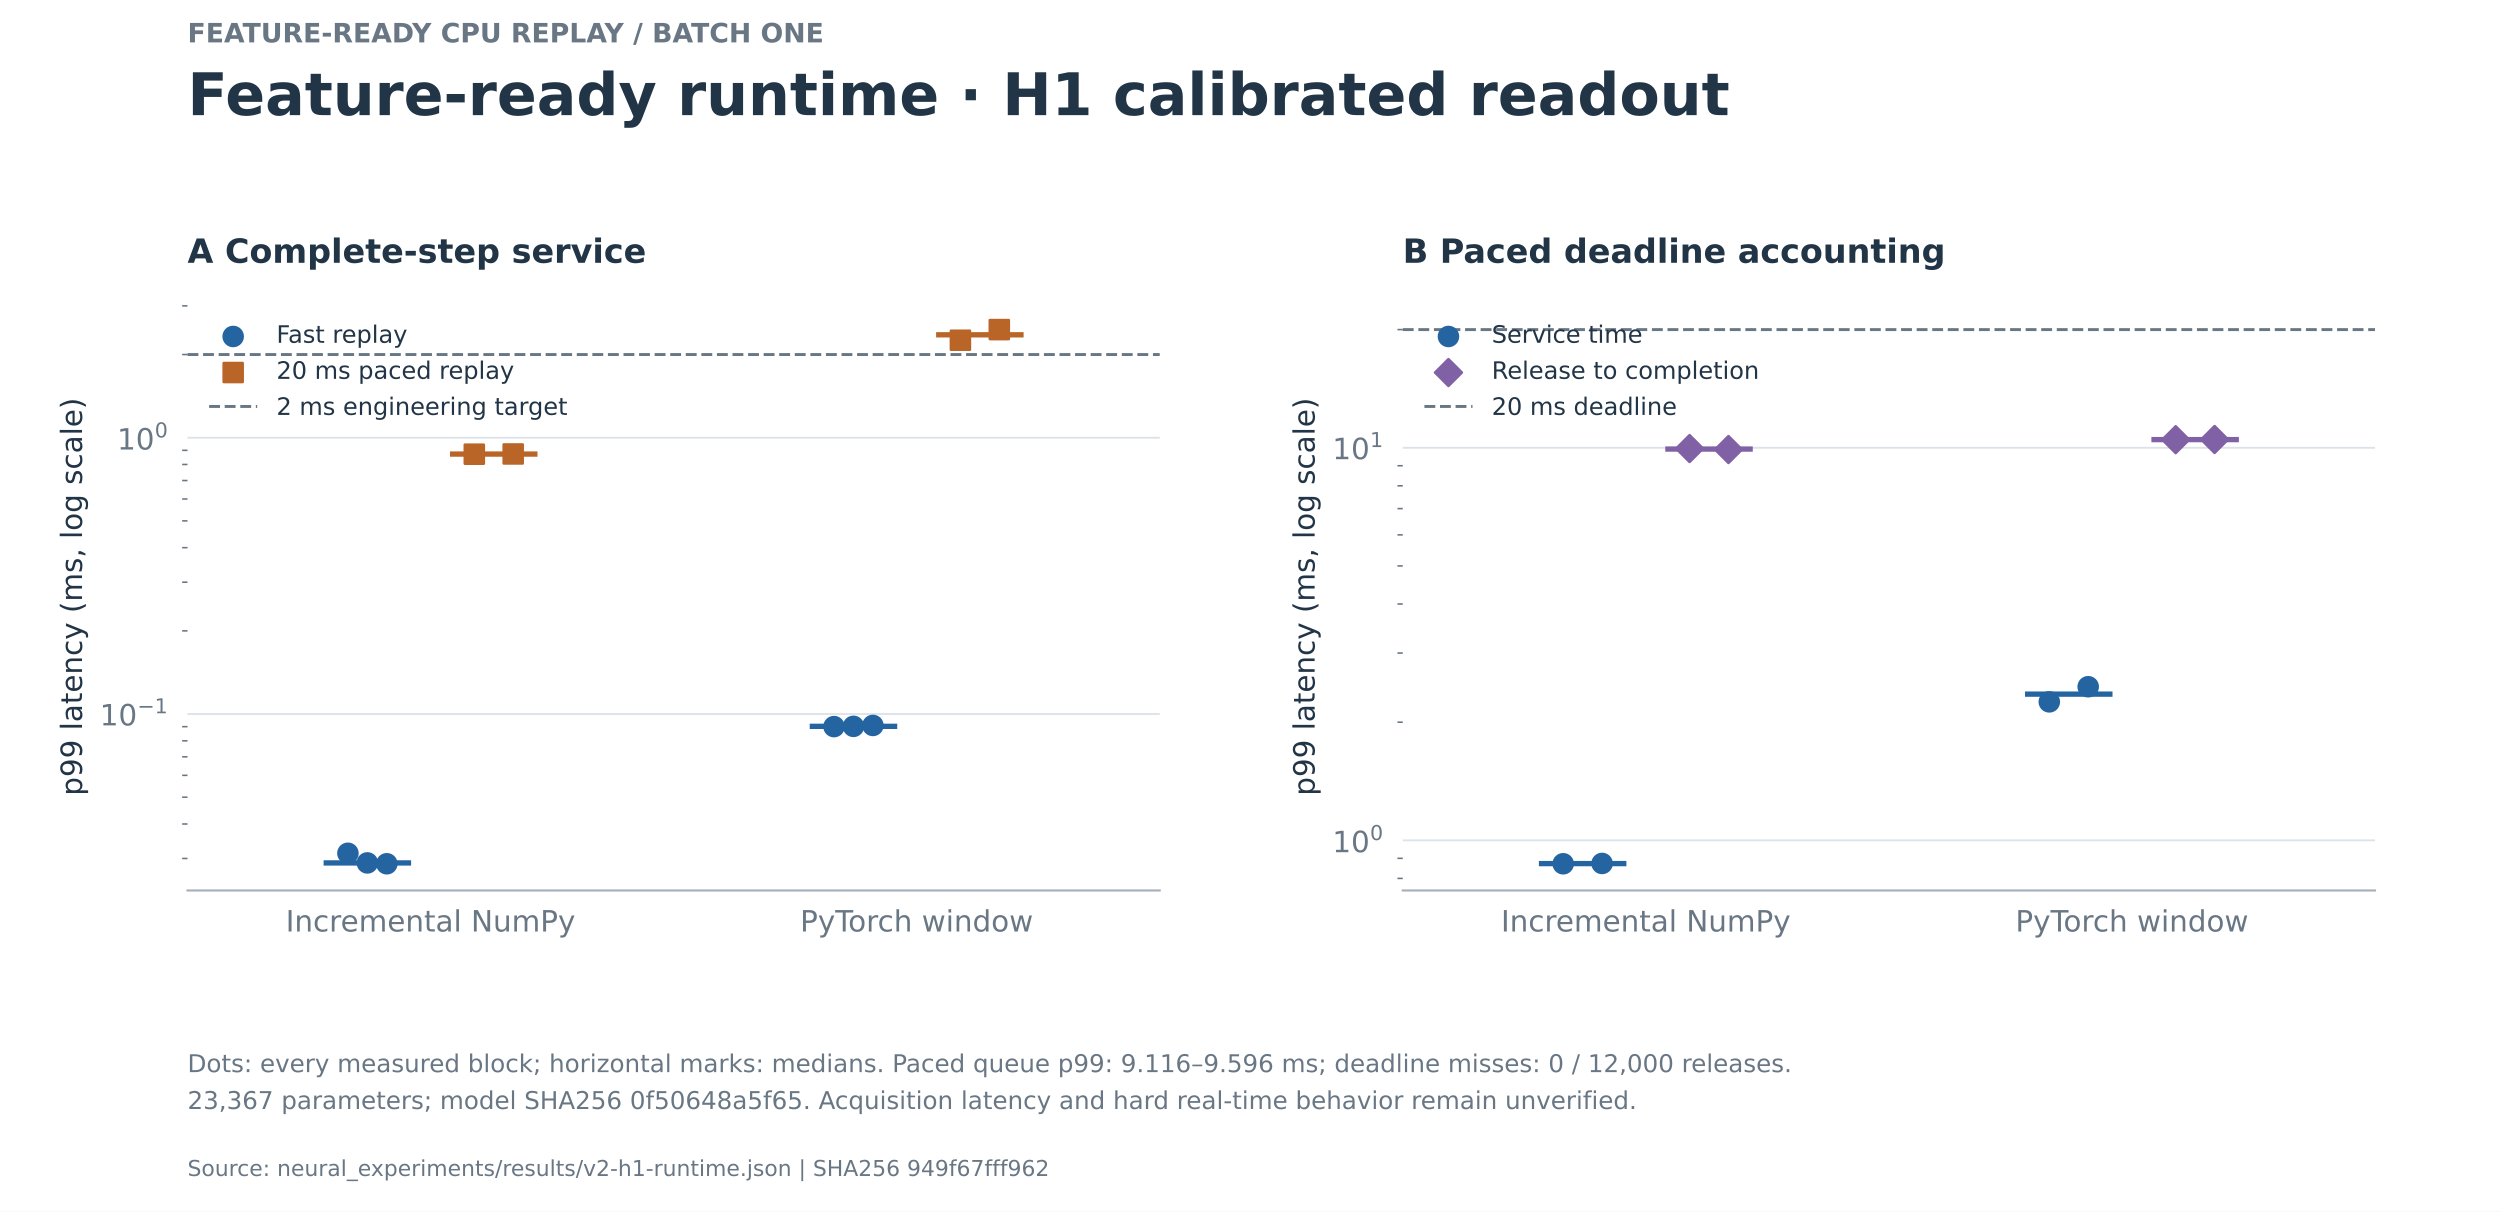
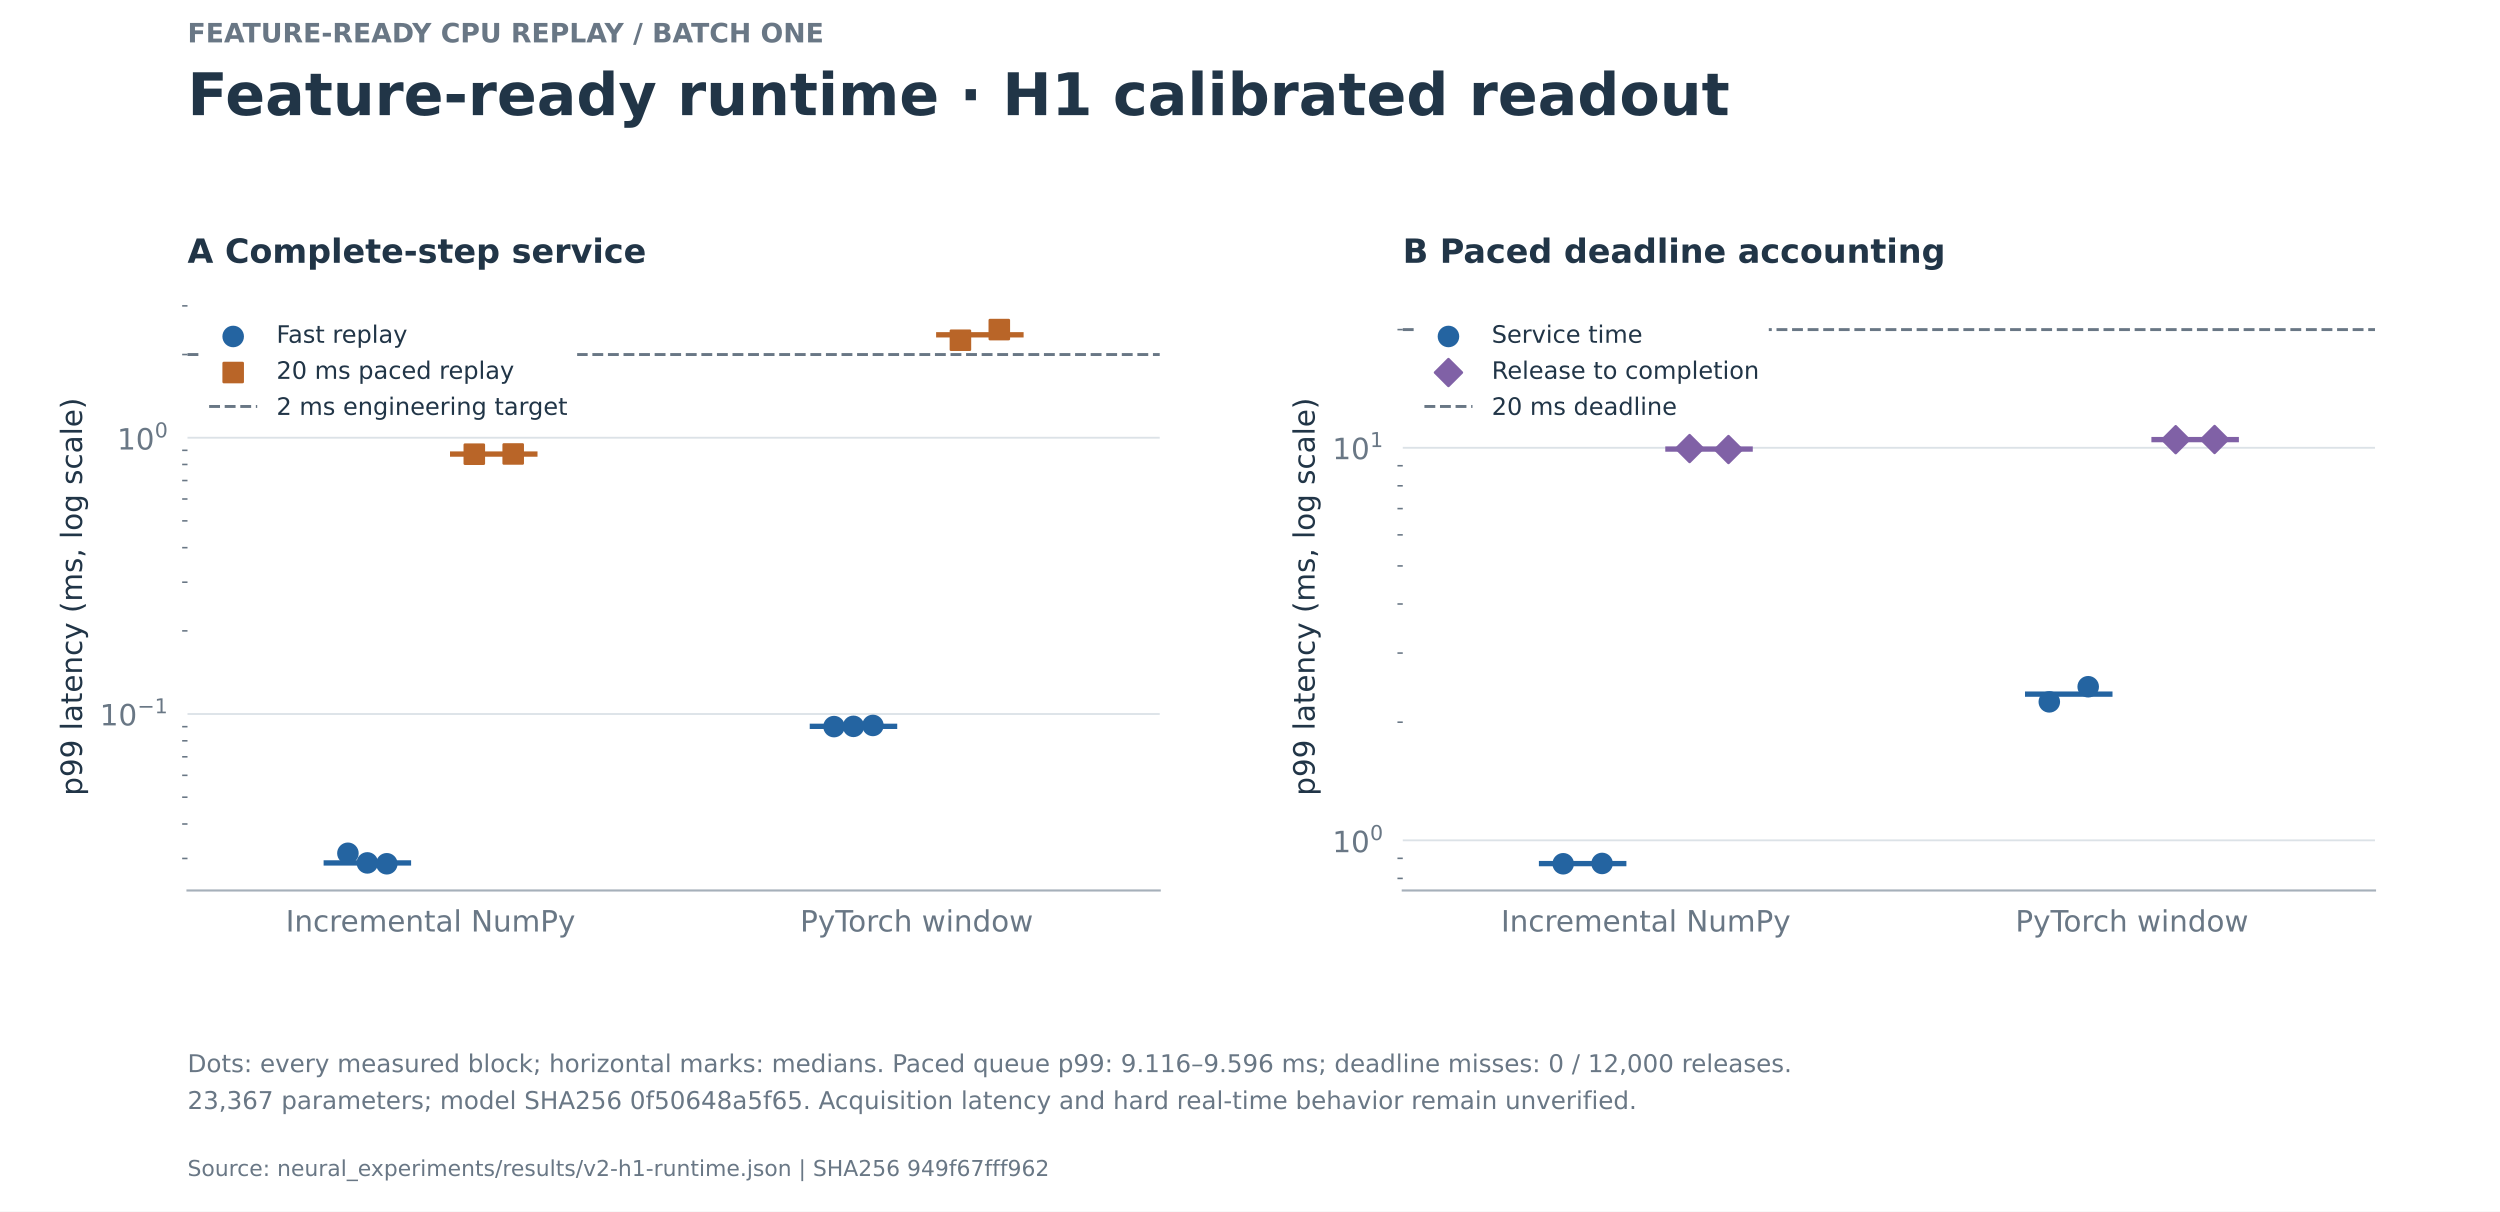
<svg xmlns="http://www.w3.org/2000/svg" xmlns:xlink="http://www.w3.org/1999/xlink" width="936pt" height="453.6pt" viewBox="0 0 936 453.6" version="1.1">
  <defs>
    <style type="text/css">*{stroke-linejoin: round; stroke-linecap: butt}</style>
  </defs>
  <g id="figure_1">
    <g id="patch_1">
-       <path d="M 0 453.6  L 936 453.6  L 936 0  L 0 0  z " style="fill: #ffffff" />
+       <path d="M 0 453.6 L 936 453.6 L 936 0 L 0 0 z " style="fill: #ffffff" />
    </g>
    <g id="axes_1">
      <g id="patch_2">
-         <path d="M 70.2 333.396  L 434.2 333.396  L 434.2 113.4  L 70.2 113.4  z " style="fill: #ffffff" />
+         <path d="M 70.2 333.396 L 434.2 333.396 L 434.2 113.4 L 70.2 113.4 z " style="fill: #ffffff" />
      </g>
      <g id="matplotlib.axis_1">
        <g id="xtick_1">
          <g id="line2d_1" />
          <g id="text_1">
            <text style="font-size: 11px; font-family: 'DejaVu Sans'; text-anchor: middle; fill: #697785" x="161.2" y="348.754" transform="rotate(-0 161.2 348.7543)">Incremental NumPy</text>
          </g>
        </g>
        <g id="xtick_2">
          <g id="line2d_2" />
          <g id="text_2">
            <text style="font-size: 11px; font-family: 'DejaVu Sans'; text-anchor: middle; fill: #697785" x="343.2" y="348.754" transform="rotate(-0 343.2 348.7543)">PyTorch window</text>
          </g>
        </g>
      </g>
      <g id="matplotlib.axis_2">
        <g id="ytick_1">
          <g id="line2d_3">
-             <path d="M 70.2 267.329  L 434.2 267.329  " clip-path="url(#p16aa7d248d)" style="fill: none; stroke: #dce2e7; stroke-width: 0.7; stroke-linecap: square" />
+             <path d="M 70.2 267.329 L 434.2 267.329 " clip-path="url(#p16aa7d248d)" style="fill: none; stroke: #dce2e7; stroke-width: 0.7; stroke-linecap: square" />
          </g>
          <g id="line2d_4" />
          <g id="text_3">
            <g style="fill: #697785" transform="translate(37.35 272.4435)">
              <text>
                <tspan x="0" y="-0.846" style="font-size: 11px; font-family: 'DejaVu Sans'; fill: #697785">1</tspan>
                <tspan x="6.999" y="-0.846" style="font-size: 11px; font-family: 'DejaVu Sans'; fill: #697785">0</tspan>
                <tspan x="14.102" y="-5.389" style="font-size: 7.7px; font-family: 'DejaVu Sans'; fill: #697785">−</tspan>
                <tspan x="20.554" y="-5.389" style="font-size: 7.7px; font-family: 'DejaVu Sans'; fill: #697785">1</tspan>
              </text>
            </g>
          </g>
        </g>
        <g id="ytick_2">
          <g id="line2d_5">
-             <path d="M 70.2 163.879  L 434.2 163.879  " clip-path="url(#p16aa7d248d)" style="fill: none; stroke: #dce2e7; stroke-width: 0.7; stroke-linecap: square" />
+             <path d="M 70.2 163.879 L 434.2 163.879 " clip-path="url(#p16aa7d248d)" style="fill: none; stroke: #dce2e7; stroke-width: 0.7; stroke-linecap: square" />
          </g>
          <g id="line2d_6" />
          <g id="text_4">
            <g style="fill: #697785" transform="translate(43.84 169.0493)">
              <text>
                <tspan x="0" y="-0.737" style="font-size: 11px; font-family: 'DejaVu Sans'; fill: #697785">1</tspan>
                <tspan x="6.999" y="-0.737" style="font-size: 11px; font-family: 'DejaVu Sans'; fill: #697785">0</tspan>
                <tspan x="14.102" y="-5.28" style="font-size: 7.7px; font-family: 'DejaVu Sans'; fill: #697785">0</tspan>
              </text>
            </g>
          </g>
        </g>
        <g id="ytick_3">
          <g id="line2d_7">
            <defs>
-               <path id="m4f21f984ec" d="M 0 0  L -2 0  " style="stroke: #697785; stroke-width: 0.6" />
+               <path id="m4f21f984ec" d="M 0 0 L -2 0 " style="stroke: #697785; stroke-width: 0.6" />
            </defs>
            <g>
              <use xlink:href="#m4f21f984ec" x="70.2" y="321.42" style="fill: #697785; stroke: #697785; stroke-width: 0.6" />
            </g>
          </g>
        </g>
        <g id="ytick_4">
          <g id="line2d_8">
            <g>
              <use xlink:href="#m4f21f984ec" x="70.2" y="308.495" style="fill: #697785; stroke: #697785; stroke-width: 0.6" />
            </g>
          </g>
        </g>
        <g id="ytick_5">
          <g id="line2d_9">
            <g>
              <use xlink:href="#m4f21f984ec" x="70.2" y="298.47" style="fill: #697785; stroke: #697785; stroke-width: 0.6" />
            </g>
          </g>
        </g>
        <g id="ytick_6">
          <g id="line2d_10">
            <g>
              <use xlink:href="#m4f21f984ec" x="70.2" y="290.279" style="fill: #697785; stroke: #697785; stroke-width: 0.6" />
            </g>
          </g>
        </g>
        <g id="ytick_7">
          <g id="line2d_11">
            <g>
              <use xlink:href="#m4f21f984ec" x="70.2" y="283.353" style="fill: #697785; stroke: #697785; stroke-width: 0.6" />
            </g>
          </g>
        </g>
        <g id="ytick_8">
          <g id="line2d_12">
            <g>
              <use xlink:href="#m4f21f984ec" x="70.2" y="277.354" style="fill: #697785; stroke: #697785; stroke-width: 0.6" />
            </g>
          </g>
        </g>
        <g id="ytick_9">
          <g id="line2d_13">
            <g>
              <use xlink:href="#m4f21f984ec" x="70.2" y="272.062" style="fill: #697785; stroke: #697785; stroke-width: 0.6" />
            </g>
          </g>
        </g>
        <g id="ytick_10">
          <g id="line2d_14">
            <g>
              <use xlink:href="#m4f21f984ec" x="70.2" y="236.187" style="fill: #697785; stroke: #697785; stroke-width: 0.6" />
            </g>
          </g>
        </g>
        <g id="ytick_11">
          <g id="line2d_15">
            <g>
              <use xlink:href="#m4f21f984ec" x="70.2" y="217.971" style="fill: #697785; stroke: #697785; stroke-width: 0.6" />
            </g>
          </g>
        </g>
        <g id="ytick_12">
          <g id="line2d_16">
            <g>
              <use xlink:href="#m4f21f984ec" x="70.2" y="205.046" style="fill: #697785; stroke: #697785; stroke-width: 0.6" />
            </g>
          </g>
        </g>
        <g id="ytick_13">
          <g id="line2d_17">
            <g>
              <use xlink:href="#m4f21f984ec" x="70.2" y="195.021" style="fill: #697785; stroke: #697785; stroke-width: 0.6" />
            </g>
          </g>
        </g>
        <g id="ytick_14">
          <g id="line2d_18">
            <g>
              <use xlink:href="#m4f21f984ec" x="70.2" y="186.829" style="fill: #697785; stroke: #697785; stroke-width: 0.6" />
            </g>
          </g>
        </g>
        <g id="ytick_15">
          <g id="line2d_19">
            <g>
              <use xlink:href="#m4f21f984ec" x="70.2" y="179.904" style="fill: #697785; stroke: #697785; stroke-width: 0.6" />
            </g>
          </g>
        </g>
        <g id="ytick_16">
          <g id="line2d_20">
            <g>
              <use xlink:href="#m4f21f984ec" x="70.2" y="173.905" style="fill: #697785; stroke: #697785; stroke-width: 0.6" />
            </g>
          </g>
        </g>
        <g id="ytick_17">
          <g id="line2d_21">
            <g>
              <use xlink:href="#m4f21f984ec" x="70.2" y="168.613" style="fill: #697785; stroke: #697785; stroke-width: 0.6" />
            </g>
          </g>
        </g>
        <g id="ytick_18">
          <g id="line2d_22">
            <g>
              <use xlink:href="#m4f21f984ec" x="70.2" y="132.738" style="fill: #697785; stroke: #697785; stroke-width: 0.6" />
            </g>
          </g>
        </g>
        <g id="ytick_19">
          <g id="line2d_23">
            <g>
              <use xlink:href="#m4f21f984ec" x="70.2" y="114.521" style="fill: #697785; stroke: #697785; stroke-width: 0.6" />
            </g>
          </g>
        </g>
        <g id="text_5">
          <text style="font-size: 11px; font-family: 'DejaVu Sans'; text-anchor: middle; fill: #213547" x="30.707" y="223.398" transform="rotate(-90 30.70742 223.398)">p99 latency (ms, log scale)</text>
        </g>
      </g>
      <g id="LineCollection_1">
-         <path d="M 121.16 323.072  L 153.92 323.072  " clip-path="url(#p16aa7d248d)" style="fill: none; stroke: #2464a1; stroke-width: 2" />
+         <path d="M 121.16 323.072 L 153.92 323.072 " clip-path="url(#p16aa7d248d)" style="fill: none; stroke: #2464a1; stroke-width: 2" />
      </g>
      <g id="LineCollection_2">
-         <path d="M 168.48 170.008  L 201.24 170.008  " clip-path="url(#p16aa7d248d)" style="fill: none; stroke: #b96528; stroke-width: 2" />
+         <path d="M 168.48 170.008 L 201.24 170.008 " clip-path="url(#p16aa7d248d)" style="fill: none; stroke: #b96528; stroke-width: 2" />
      </g>
      <g id="LineCollection_3">
-         <path d="M 303.16 271.948  L 335.92 271.948  " clip-path="url(#p16aa7d248d)" style="fill: none; stroke: #2464a1; stroke-width: 2" />
+         <path d="M 303.16 271.948 L 335.92 271.948 " clip-path="url(#p16aa7d248d)" style="fill: none; stroke: #2464a1; stroke-width: 2" />
      </g>
      <g id="LineCollection_4">
-         <path d="M 350.48 125.348  L 383.24 125.348  " clip-path="url(#p16aa7d248d)" style="fill: none; stroke: #b96528; stroke-width: 2" />
+         <path d="M 350.48 125.348 L 383.24 125.348 " clip-path="url(#p16aa7d248d)" style="fill: none; stroke: #b96528; stroke-width: 2" />
      </g>
      <g id="line2d_24">
-         <path d="M 70.2 132.738  L 434.2 132.738  " clip-path="url(#p16aa7d248d)" style="fill: none; stroke-dasharray: 4.07,1.76; stroke-dashoffset: 0; stroke: #697785; stroke-width: 1.1" />
+         <path d="M 70.2 132.738 L 434.2 132.738 " clip-path="url(#p16aa7d248d)" style="fill: none; stroke-dasharray: 4.07,1.76; stroke-dashoffset: 0; stroke: #697785; stroke-width: 1.1" />
      </g>
      <g id="patch_3">
-         <path d="M 70.2 333.396  L 434.2 333.396  " style="fill: none; stroke: #a6b0ba; stroke-width: 0.8; stroke-linejoin: miter; stroke-linecap: square" />
+         <path d="M 70.2 333.396 L 434.2 333.396 " style="fill: none; stroke: #a6b0ba; stroke-width: 0.8; stroke-linejoin: miter; stroke-linecap: square" />
      </g>
      <g id="PathCollection_1">
        <defs>
-           <path id="m005d44b98d" d="M 0 3.536  C 0.938 3.536 1.837 3.163 2.5 2.5  C 3.163 1.837 3.536 0.938 3.536 0  C 3.536 -0.938 3.163 -1.837 2.5 -2.5  C 1.837 -3.163 0.938 -3.536 0 -3.536  C -0.938 -3.536 -1.837 -3.163 -2.5 -2.5  C -3.163 -1.837 -3.536 -0.938 -3.536 0  C -3.536 0.938 -3.163 1.837 -2.5 2.5  C -1.837 3.163 -0.938 3.536 0 3.536  z " style="stroke: #2464a1" />
+           <path id="m005d44b98d" d="M 0 3.536 C 0.938 3.536 1.837 3.163 2.5 2.5 C 3.163 1.837 3.536 0.938 3.536 0 C 3.536 -0.938 3.163 -1.837 2.5 -2.5 C 1.837 -3.163 0.938 -3.536 0 -3.536 C -0.938 -3.536 -1.837 -3.163 -2.5 -2.5 C -3.163 -1.837 -3.536 -0.938 -3.536 0 C -3.536 0.938 -3.163 1.837 -2.5 2.5 C -1.837 3.163 -0.938 3.536 0 3.536 z " style="stroke: #2464a1" />
        </defs>
        <g clip-path="url(#p16aa7d248d)">
          <use xlink:href="#m005d44b98d" x="130.26" y="319.467" style="fill: #2464a1; stroke: #2464a1" />
          <use xlink:href="#m005d44b98d" x="137.54" y="323.072" style="fill: #2464a1; stroke: #2464a1" />
          <use xlink:href="#m005d44b98d" x="144.82" y="323.396" style="fill: #2464a1; stroke: #2464a1" />
        </g>
      </g>
      <g id="PathCollection_2">
        <defs>
-           <path id="m5ed266e59e" d="M -3.536 3.536  L 3.536 3.536  L 3.536 -3.536  L -3.536 -3.536  z " style="stroke: #b96528" />
+           <path id="m5ed266e59e" d="M -3.536 3.536 L 3.536 3.536 L 3.536 -3.536 L -3.536 -3.536 z " style="stroke: #b96528" />
        </defs>
        <g clip-path="url(#p16aa7d248d)">
          <use xlink:href="#m5ed266e59e" x="177.58" y="170.05" style="fill: #b96528; stroke: #b96528" />
          <use xlink:href="#m5ed266e59e" x="192.14" y="169.966" style="fill: #b96528; stroke: #b96528" />
        </g>
      </g>
      <g id="PathCollection_3">
        <g clip-path="url(#p16aa7d248d)">
          <use xlink:href="#m005d44b98d" x="312.26" y="272.041" style="fill: #2464a1; stroke: #2464a1" />
          <use xlink:href="#m005d44b98d" x="319.54" y="271.948" style="fill: #2464a1; stroke: #2464a1" />
          <use xlink:href="#m005d44b98d" x="326.82" y="271.607" style="fill: #2464a1; stroke: #2464a1" />
        </g>
      </g>
      <g id="PathCollection_4">
        <g clip-path="url(#p16aa7d248d)">
          <use xlink:href="#m5ed266e59e" x="359.58" y="127.384" style="fill: #b96528; stroke: #b96528" />
          <use xlink:href="#m5ed266e59e" x="374.14" y="123.4" style="fill: #b96528; stroke: #b96528" />
        </g>
      </g>
      <g id="text_6">
        <text style="font-weight: 700; font-size: 12.5px; font-family: 'DejaVu Sans'; text-anchor: start; fill: #213547" x="70.2" y="98.4" transform="rotate(-0 70.2 98.4)">A   Complete-step service</text>
      </g>
      <g id="legend_1">
+         <g id="patch_4">
+           <path d="M 76.5 161.102 L 214.28 161.102 Q 216.08 161.102 216.08 159.302 L 216.08 119.7 Q 216.08 117.9 214.28 117.9 L 76.5 117.9 Q 74.7 117.9 74.7 119.7 L 74.7 159.302 Q 74.7 161.102 76.5 161.102 z " style="fill: #ffffff" />
+         </g>
        <g id="PathCollection_5">
          <g>
            <use xlink:href="#m005d44b98d" x="87.3" y="125.976" style="fill: #2464a1; stroke: #2464a1" />
          </g>
        </g>
        <g id="text_7">
          <text style="font-size: 9px; font-family: 'DejaVu Sans'; text-anchor: start; fill: #213547" x="103.5" y="128.339" transform="rotate(-0 103.5 128.3386)">Fast replay</text>
        </g>
        <g id="PathCollection_6">
          <g>
            <use xlink:href="#m5ed266e59e" x="87.3" y="139.477" style="fill: #b96528; stroke: #b96528" />
          </g>
        </g>
        <g id="text_8">
          <text style="font-size: 9px; font-family: 'DejaVu Sans'; text-anchor: start; fill: #213547" x="103.5" y="141.839" transform="rotate(-0 103.5 141.8393)">20 ms paced replay</text>
        </g>
        <g id="line2d_25">
-           <path d="M 78.3 152.19  L 87.3 152.19  L 96.3 152.19  " style="fill: none; stroke-dasharray: 4.07,1.76; stroke-dashoffset: 0; stroke: #697785; stroke-width: 1.1" />
+           <path d="M 78.3 152.19 L 87.3 152.19 L 96.3 152.19 " style="fill: none; stroke-dasharray: 4.07,1.76; stroke-dashoffset: 0; stroke: #697785; stroke-width: 1.1" />
        </g>
        <g id="text_9">
          <text style="font-size: 9px; font-family: 'DejaVu Sans'; text-anchor: start; fill: #213547" x="103.5" y="155.34" transform="rotate(-0 103.5 155.34)">2 ms engineering target</text>
        </g>
      </g>
    </g>
    <g id="axes_2">
-       <g id="patch_4">
-         <path d="M 525.2 333.396  L 889.2 333.396  L 889.2 113.4  L 525.2 113.4  z " style="fill: #ffffff" />
+       <g id="patch_5">
+         <path d="M 525.2 333.396 L 889.2 333.396 L 889.2 113.4 L 525.2 113.4 z " style="fill: #ffffff" />
      </g>
      <g id="matplotlib.axis_3">
        <g id="xtick_3">
          <g id="line2d_26" />
          <g id="text_10">
            <text style="font-size: 11px; font-family: 'DejaVu Sans'; text-anchor: middle; fill: #697785" x="616.2" y="348.754" transform="rotate(-0 616.2 348.7543)">Incremental NumPy</text>
          </g>
        </g>
        <g id="xtick_4">
          <g id="line2d_27" />
          <g id="text_11">
            <text style="font-size: 11px; font-family: 'DejaVu Sans'; text-anchor: middle; fill: #697785" x="798.2" y="348.754" transform="rotate(-0 798.2 348.7543)">PyTorch window</text>
          </g>
        </g>
      </g>
      <g id="matplotlib.axis_4">
        <g id="ytick_20">
          <g id="line2d_28">
-             <path d="M 525.2 314.628  L 889.2 314.628  " clip-path="url(#p37ea424609)" style="fill: none; stroke: #dce2e7; stroke-width: 0.7; stroke-linecap: square" />
+             <path d="M 525.2 314.628 L 889.2 314.628 " clip-path="url(#p37ea424609)" style="fill: none; stroke: #dce2e7; stroke-width: 0.7; stroke-linecap: square" />
          </g>
          <g id="line2d_29" />
          <g id="text_12">
            <g style="fill: #697785" transform="translate(498.84 319.7981)">
              <text>
                <tspan x="0" y="-0.737" style="font-size: 11px; font-family: 'DejaVu Sans'; fill: #697785">1</tspan>
                <tspan x="6.999" y="-0.737" style="font-size: 11px; font-family: 'DejaVu Sans'; fill: #697785">0</tspan>
                <tspan x="14.102" y="-5.28" style="font-size: 7.7px; font-family: 'DejaVu Sans'; fill: #697785">0</tspan>
              </text>
            </g>
          </g>
        </g>
        <g id="ytick_21">
          <g id="line2d_30">
-             <path d="M 525.2 167.646  L 889.2 167.646  " clip-path="url(#p37ea424609)" style="fill: none; stroke: #dce2e7; stroke-width: 0.7; stroke-linecap: square" />
+             <path d="M 525.2 167.646 L 889.2 167.646 " clip-path="url(#p37ea424609)" style="fill: none; stroke: #dce2e7; stroke-width: 0.7; stroke-linecap: square" />
          </g>
          <g id="line2d_31" />
          <g id="text_13">
            <g style="fill: #697785" transform="translate(498.84 172.7609)">
              <text>
                <tspan x="0" y="-0.846" style="font-size: 11px; font-family: 'DejaVu Sans'; fill: #697785">1</tspan>
                <tspan x="6.999" y="-0.846" style="font-size: 11px; font-family: 'DejaVu Sans'; fill: #697785">0</tspan>
                <tspan x="14.102" y="-5.389" style="font-size: 7.7px; font-family: 'DejaVu Sans'; fill: #697785">1</tspan>
              </text>
            </g>
          </g>
        </g>
        <g id="ytick_22">
          <g id="line2d_32">
            <g>
              <use xlink:href="#m4f21f984ec" x="525.2" y="328.872" style="fill: #697785; stroke: #697785; stroke-width: 0.6" />
            </g>
          </g>
        </g>
        <g id="ytick_23">
          <g id="line2d_33">
            <g>
              <use xlink:href="#m4f21f984ec" x="525.2" y="321.354" style="fill: #697785; stroke: #697785; stroke-width: 0.6" />
            </g>
          </g>
        </g>
        <g id="ytick_24">
          <g id="line2d_34">
            <g>
              <use xlink:href="#m4f21f984ec" x="525.2" y="270.382" style="fill: #697785; stroke: #697785; stroke-width: 0.6" />
            </g>
          </g>
        </g>
        <g id="ytick_25">
          <g id="line2d_35">
            <g>
              <use xlink:href="#m4f21f984ec" x="525.2" y="244.5" style="fill: #697785; stroke: #697785; stroke-width: 0.6" />
            </g>
          </g>
        </g>
        <g id="ytick_26">
          <g id="line2d_36">
            <g>
              <use xlink:href="#m4f21f984ec" x="525.2" y="226.136" style="fill: #697785; stroke: #697785; stroke-width: 0.6" />
            </g>
          </g>
        </g>
        <g id="ytick_27">
          <g id="line2d_37">
            <g>
              <use xlink:href="#m4f21f984ec" x="525.2" y="211.892" style="fill: #697785; stroke: #697785; stroke-width: 0.6" />
            </g>
          </g>
        </g>
        <g id="ytick_28">
          <g id="line2d_38">
            <g>
              <use xlink:href="#m4f21f984ec" x="525.2" y="200.254" style="fill: #697785; stroke: #697785; stroke-width: 0.6" />
            </g>
          </g>
        </g>
        <g id="ytick_29">
          <g id="line2d_39">
            <g>
              <use xlink:href="#m4f21f984ec" x="525.2" y="190.414" style="fill: #697785; stroke: #697785; stroke-width: 0.6" />
            </g>
          </g>
        </g>
        <g id="ytick_30">
          <g id="line2d_40">
            <g>
              <use xlink:href="#m4f21f984ec" x="525.2" y="181.89" style="fill: #697785; stroke: #697785; stroke-width: 0.6" />
            </g>
          </g>
        </g>
        <g id="ytick_31">
          <g id="line2d_41">
            <g>
              <use xlink:href="#m4f21f984ec" x="525.2" y="174.371" style="fill: #697785; stroke: #697785; stroke-width: 0.6" />
            </g>
          </g>
        </g>
        <g id="ytick_32">
          <g id="line2d_42">
            <g>
              <use xlink:href="#m4f21f984ec" x="525.2" y="123.4" style="fill: #697785; stroke: #697785; stroke-width: 0.6" />
            </g>
          </g>
        </g>
        <g id="text_14">
          <text style="font-size: 11px; font-family: 'DejaVu Sans'; text-anchor: middle; fill: #213547" x="492.197" y="223.398" transform="rotate(-90 492.1974 223.398)">p99 latency (ms, log scale)</text>
        </g>
      </g>
      <g id="LineCollection_5">
-         <path d="M 576.16 323.336  L 608.92 323.336  " clip-path="url(#p37ea424609)" style="fill: none; stroke: #2464a1; stroke-width: 2" />
+         <path d="M 576.16 323.336 L 608.92 323.336 " clip-path="url(#p37ea424609)" style="fill: none; stroke: #2464a1; stroke-width: 2" />
      </g>
      <g id="LineCollection_6">
-         <path d="M 623.48 168.123  L 656.24 168.123  " clip-path="url(#p37ea424609)" style="fill: none; stroke: #8061a6; stroke-width: 2" />
+         <path d="M 623.48 168.123 L 656.24 168.123 " clip-path="url(#p37ea424609)" style="fill: none; stroke: #8061a6; stroke-width: 2" />
      </g>
      <g id="LineCollection_7">
-         <path d="M 758.16 259.882  L 790.92 259.882  " clip-path="url(#p37ea424609)" style="fill: none; stroke: #2464a1; stroke-width: 2" />
+         <path d="M 758.16 259.882 L 790.92 259.882 " clip-path="url(#p37ea424609)" style="fill: none; stroke: #2464a1; stroke-width: 2" />
      </g>
      <g id="LineCollection_8">
-         <path d="M 805.48 164.583  L 838.24 164.583  " clip-path="url(#p37ea424609)" style="fill: none; stroke: #8061a6; stroke-width: 2" />
+         <path d="M 805.48 164.583 L 838.24 164.583 " clip-path="url(#p37ea424609)" style="fill: none; stroke: #8061a6; stroke-width: 2" />
      </g>
      <g id="line2d_43">
-         <path d="M 525.2 123.4  L 889.2 123.4  " clip-path="url(#p37ea424609)" style="fill: none; stroke-dasharray: 4.07,1.76; stroke-dashoffset: 0; stroke: #697785; stroke-width: 1.1" />
-       </g>
-       <g id="patch_5">
-         <path d="M 525.2 333.396  L 889.2 333.396  " style="fill: none; stroke: #a6b0ba; stroke-width: 0.8; stroke-linejoin: miter; stroke-linecap: square" />
+         <path d="M 525.2 123.4 L 889.2 123.4 " clip-path="url(#p37ea424609)" style="fill: none; stroke-dasharray: 4.07,1.76; stroke-dashoffset: 0; stroke: #697785; stroke-width: 1.1" />
+       </g>
+       <g id="patch_6">
+         <path d="M 525.2 333.396 L 889.2 333.396 " style="fill: none; stroke: #a6b0ba; stroke-width: 0.8; stroke-linejoin: miter; stroke-linecap: square" />
      </g>
      <g id="PathCollection_7">
        <g clip-path="url(#p37ea424609)">
          <use xlink:href="#m005d44b98d" x="585.26" y="323.396" style="fill: #2464a1; stroke: #2464a1" />
          <use xlink:href="#m005d44b98d" x="599.82" y="323.276" style="fill: #2464a1; stroke: #2464a1" />
        </g>
      </g>
      <g id="PathCollection_8">
        <defs>
-           <path id="m68a6feb524" d="M -0 5  L 5 0  L 0 -5  L -5 -0  z " style="stroke: #8061a6" />
+           <path id="m68a6feb524" d="M -0 5 L 5 0 L 0 -5 L -5 -0 z " style="stroke: #8061a6" />
        </defs>
        <g clip-path="url(#p37ea424609)">
          <use xlink:href="#m68a6feb524" x="632.58" y="167.94" style="fill: #8061a6; stroke: #8061a6" />
          <use xlink:href="#m68a6feb524" x="647.14" y="168.307" style="fill: #8061a6; stroke: #8061a6" />
        </g>
      </g>
      <g id="PathCollection_9">
        <g clip-path="url(#p37ea424609)">
          <use xlink:href="#m005d44b98d" x="767.26" y="262.775" style="fill: #2464a1; stroke: #2464a1" />
          <use xlink:href="#m005d44b98d" x="781.82" y="257.114" style="fill: #2464a1; stroke: #2464a1" />
        </g>
      </g>
      <g id="PathCollection_10">
        <g clip-path="url(#p37ea424609)">
          <use xlink:href="#m68a6feb524" x="814.58" y="164.619" style="fill: #8061a6; stroke: #8061a6" />
          <use xlink:href="#m68a6feb524" x="829.14" y="164.548" style="fill: #8061a6; stroke: #8061a6" />
        </g>
      </g>
      <g id="text_15">
        <text style="font-weight: 700; font-size: 12.5px; font-family: 'DejaVu Sans'; text-anchor: start; fill: #213547" x="525.2" y="98.4" transform="rotate(-0 525.2 98.4)">B   Paced deadline accounting</text>
      </g>
      <g id="legend_2">
+         <g id="patch_7">
+           <path d="M 531.5 161.102 L 660.436 161.102 Q 662.236 161.102 662.236 159.302 L 662.236 119.7 Q 662.236 117.9 660.436 117.9 L 531.5 117.9 Q 529.7 117.9 529.7 119.7 L 529.7 159.302 Q 529.7 161.102 531.5 161.102 z " style="fill: #ffffff" />
+         </g>
        <g id="PathCollection_11">
          <g>
            <use xlink:href="#m005d44b98d" x="542.3" y="125.976" style="fill: #2464a1; stroke: #2464a1" />
          </g>
        </g>
        <g id="text_16">
          <text style="font-size: 9px; font-family: 'DejaVu Sans'; text-anchor: start; fill: #213547" x="558.5" y="128.339" transform="rotate(-0 558.5 128.3386)">Service time</text>
        </g>
        <g id="PathCollection_12">
          <g>
            <use xlink:href="#m68a6feb524" x="542.3" y="139.477" style="fill: #8061a6; stroke: #8061a6" />
          </g>
        </g>
        <g id="text_17">
          <text style="font-size: 9px; font-family: 'DejaVu Sans'; text-anchor: start; fill: #213547" x="558.5" y="141.839" transform="rotate(-0 558.5 141.8393)">Release to completion</text>
        </g>
        <g id="line2d_44">
-           <path d="M 533.3 152.19  L 542.3 152.19  L 551.3 152.19  " style="fill: none; stroke-dasharray: 4.07,1.76; stroke-dashoffset: 0; stroke: #697785; stroke-width: 1.1" />
+           <path d="M 533.3 152.19 L 542.3 152.19 L 551.3 152.19 " style="fill: none; stroke-dasharray: 4.07,1.76; stroke-dashoffset: 0; stroke: #697785; stroke-width: 1.1" />
        </g>
        <g id="text_18">
          <text style="font-size: 9px; font-family: 'DejaVu Sans'; text-anchor: start; fill: #213547" x="558.5" y="155.34" transform="rotate(-0 558.5 155.34)">20 ms deadline</text>
        </g>
      </g>
    </g>
    <g id="text_19">
      <text style="font-weight: 700; font-size: 10px; font-family: 'DejaVu Sans'; text-anchor: start; fill: #697785" x="70.2" y="15.876" transform="rotate(-0 70.2 15.876)">FEATURE-READY CPU REPLAY  /  BATCH ONE</text>
    </g>
    <g id="text_20">
      <text style="font-weight: 700; font-size: 22px; font-family: 'DejaVu Sans'; text-anchor: start; fill: #213547" x="70.2" y="43.092" transform="rotate(-0 70.2 43.092)">Feature-ready runtime · H1 calibrated readout</text>
    </g>
    <g id="text_21">
      <text style="font-size: 9.2px; font-family: 'DejaVu Sans'; fill: #697785" transform="translate(70.2 401.4186)">Dots: every measured block; horizontal marks: medians. Paced queue p99: 9.116–9.596 ms; deadline misses: 0 / 12,000 releases.</text>
      <text style="font-size: 9.2px; font-family: 'DejaVu Sans'; fill: #697785" transform="translate(70.2 415.2186)">23,367 parameters; model SHA256 0f50648a5f65. Acquisition latency and hard real-time behavior remain unverified.</text>
    </g>
    <g id="text_22">
      <text style="font-size: 8.2px; font-family: 'DejaVu Sans'; text-anchor: start; fill: #697785" x="70.2" y="440.29" transform="rotate(-0 70.2 440.2901)">Source: neural_experiments/results/v2-h1-runtime.json  |  SHA256 949f67fff962</text>
    </g>
  </g>
  <defs>
    <clipPath id="p16aa7d248d">
      <rect x="70.2" y="113.4" width="364" height="219.996" />
    </clipPath>
    <clipPath id="p37ea424609">
      <rect x="525.2" y="113.4" width="364" height="219.996" />
    </clipPath>
  </defs>
</svg>
